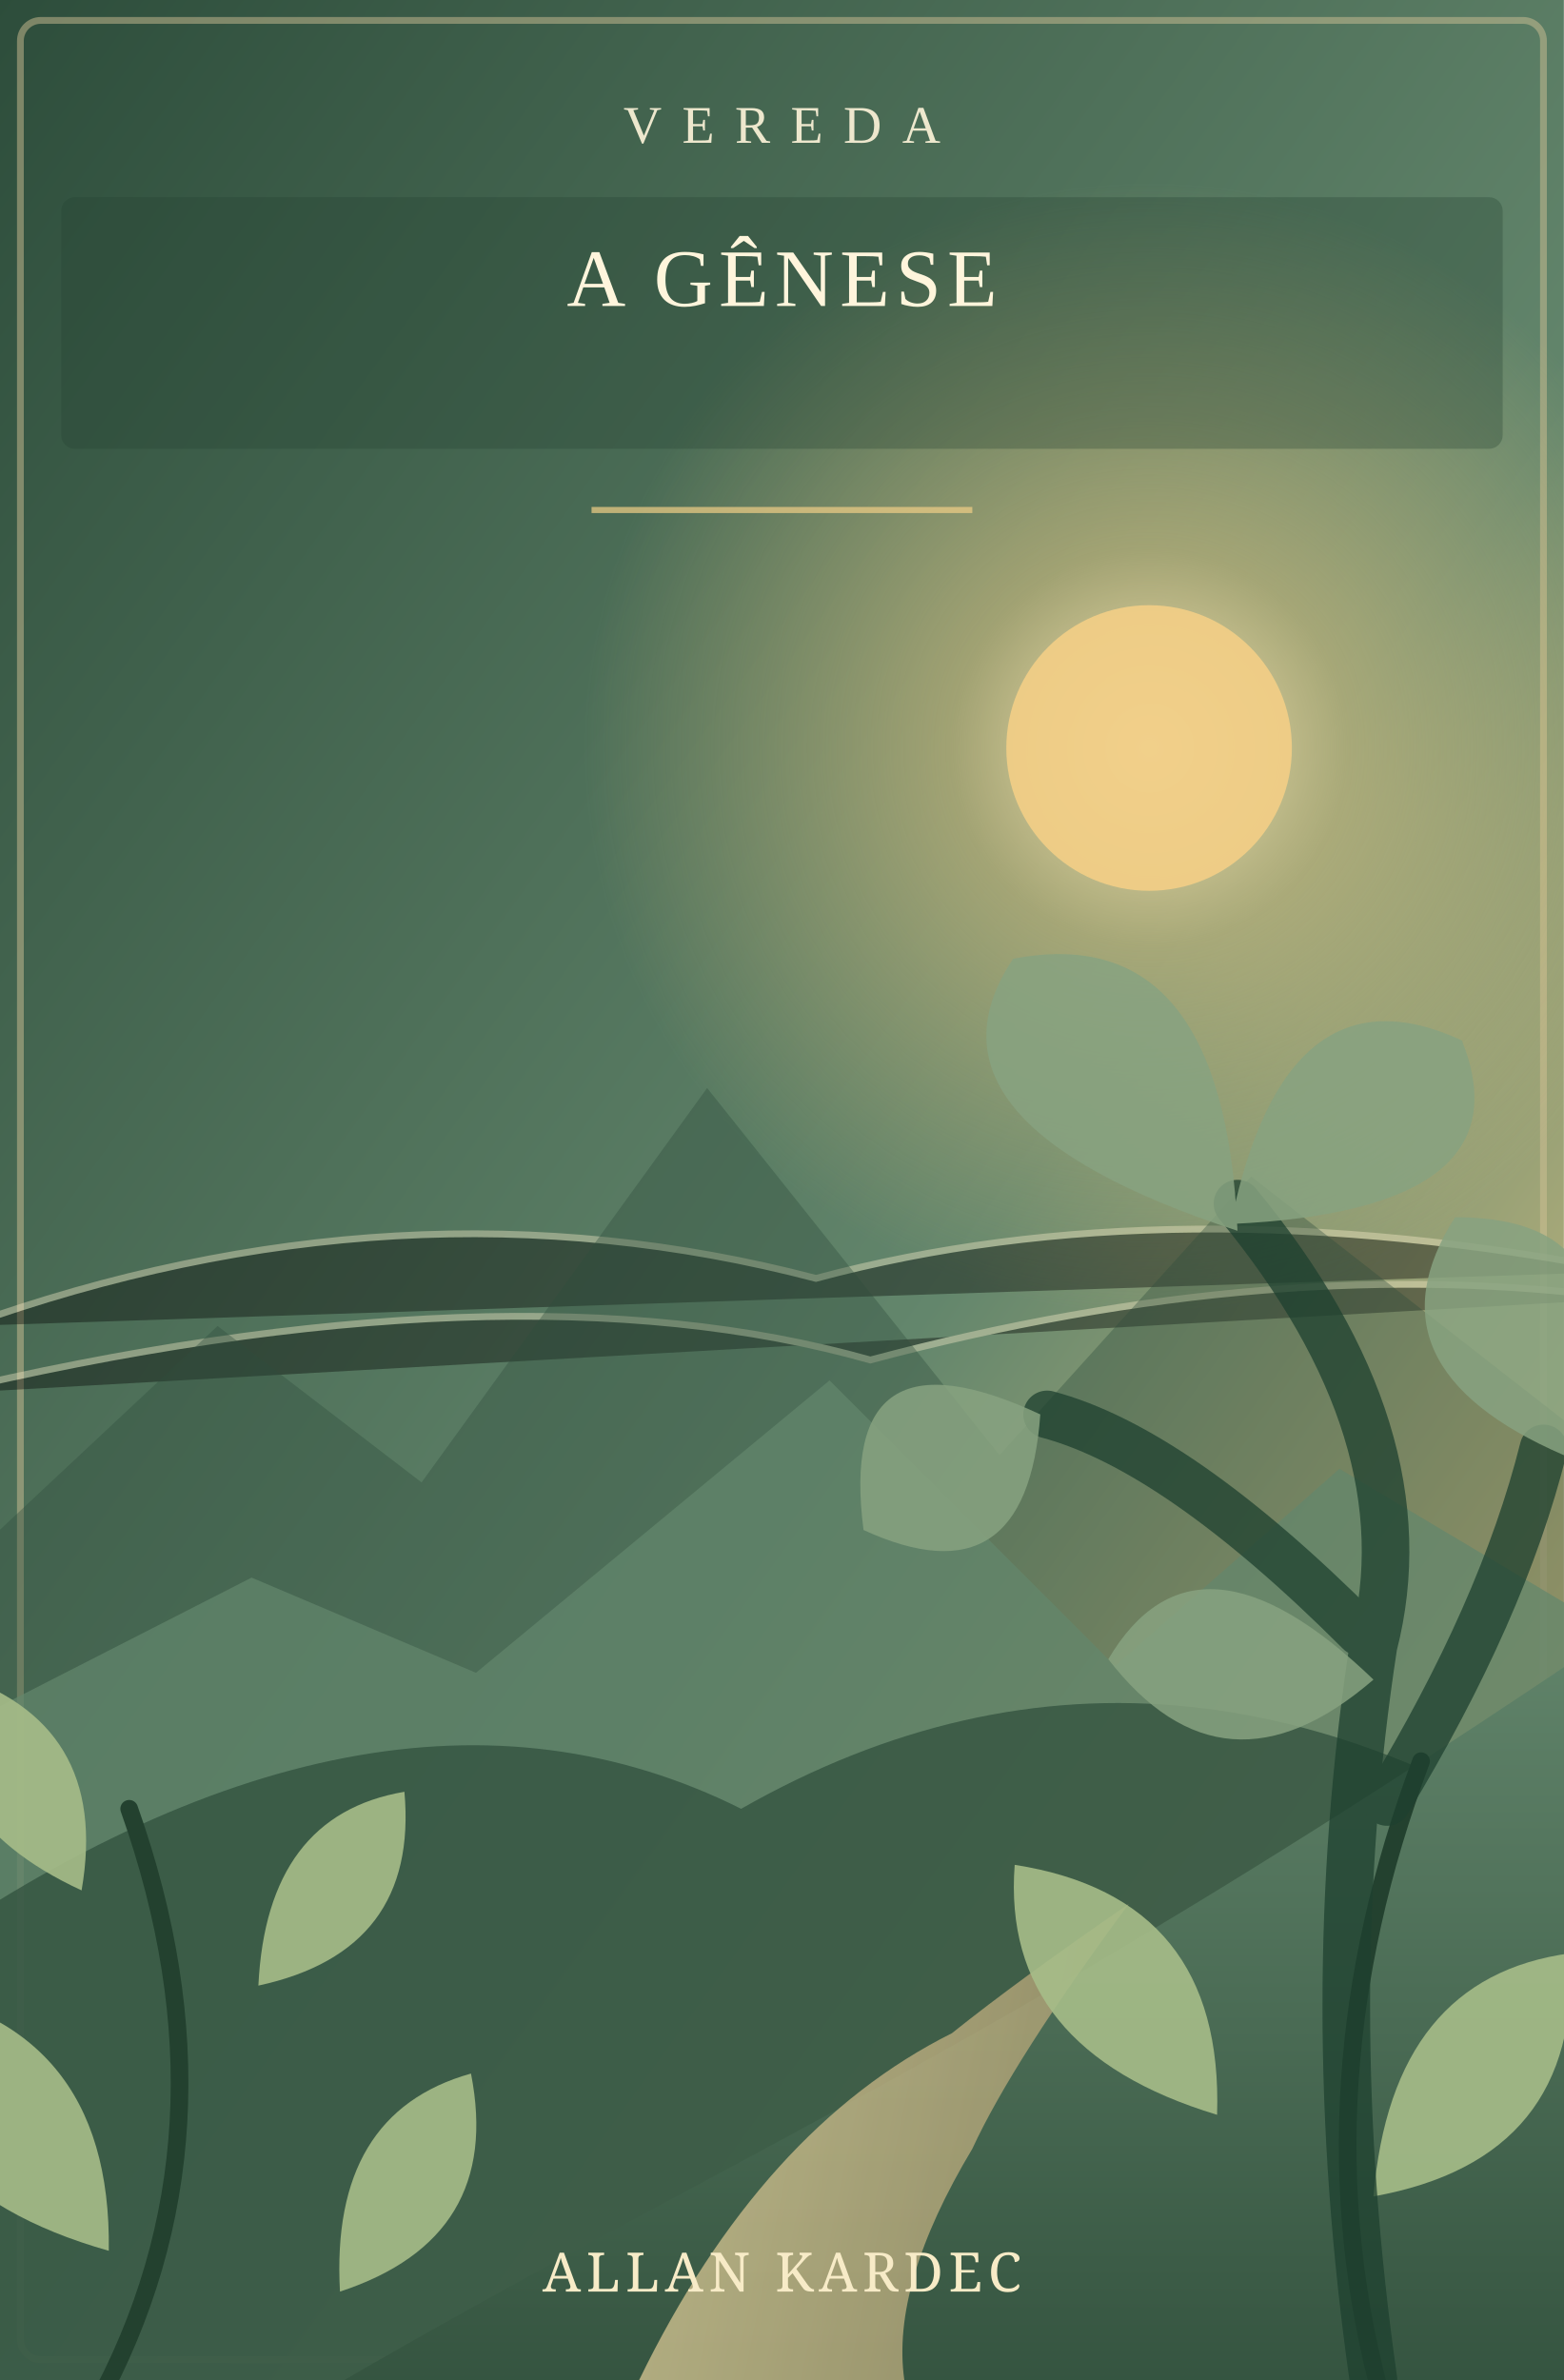
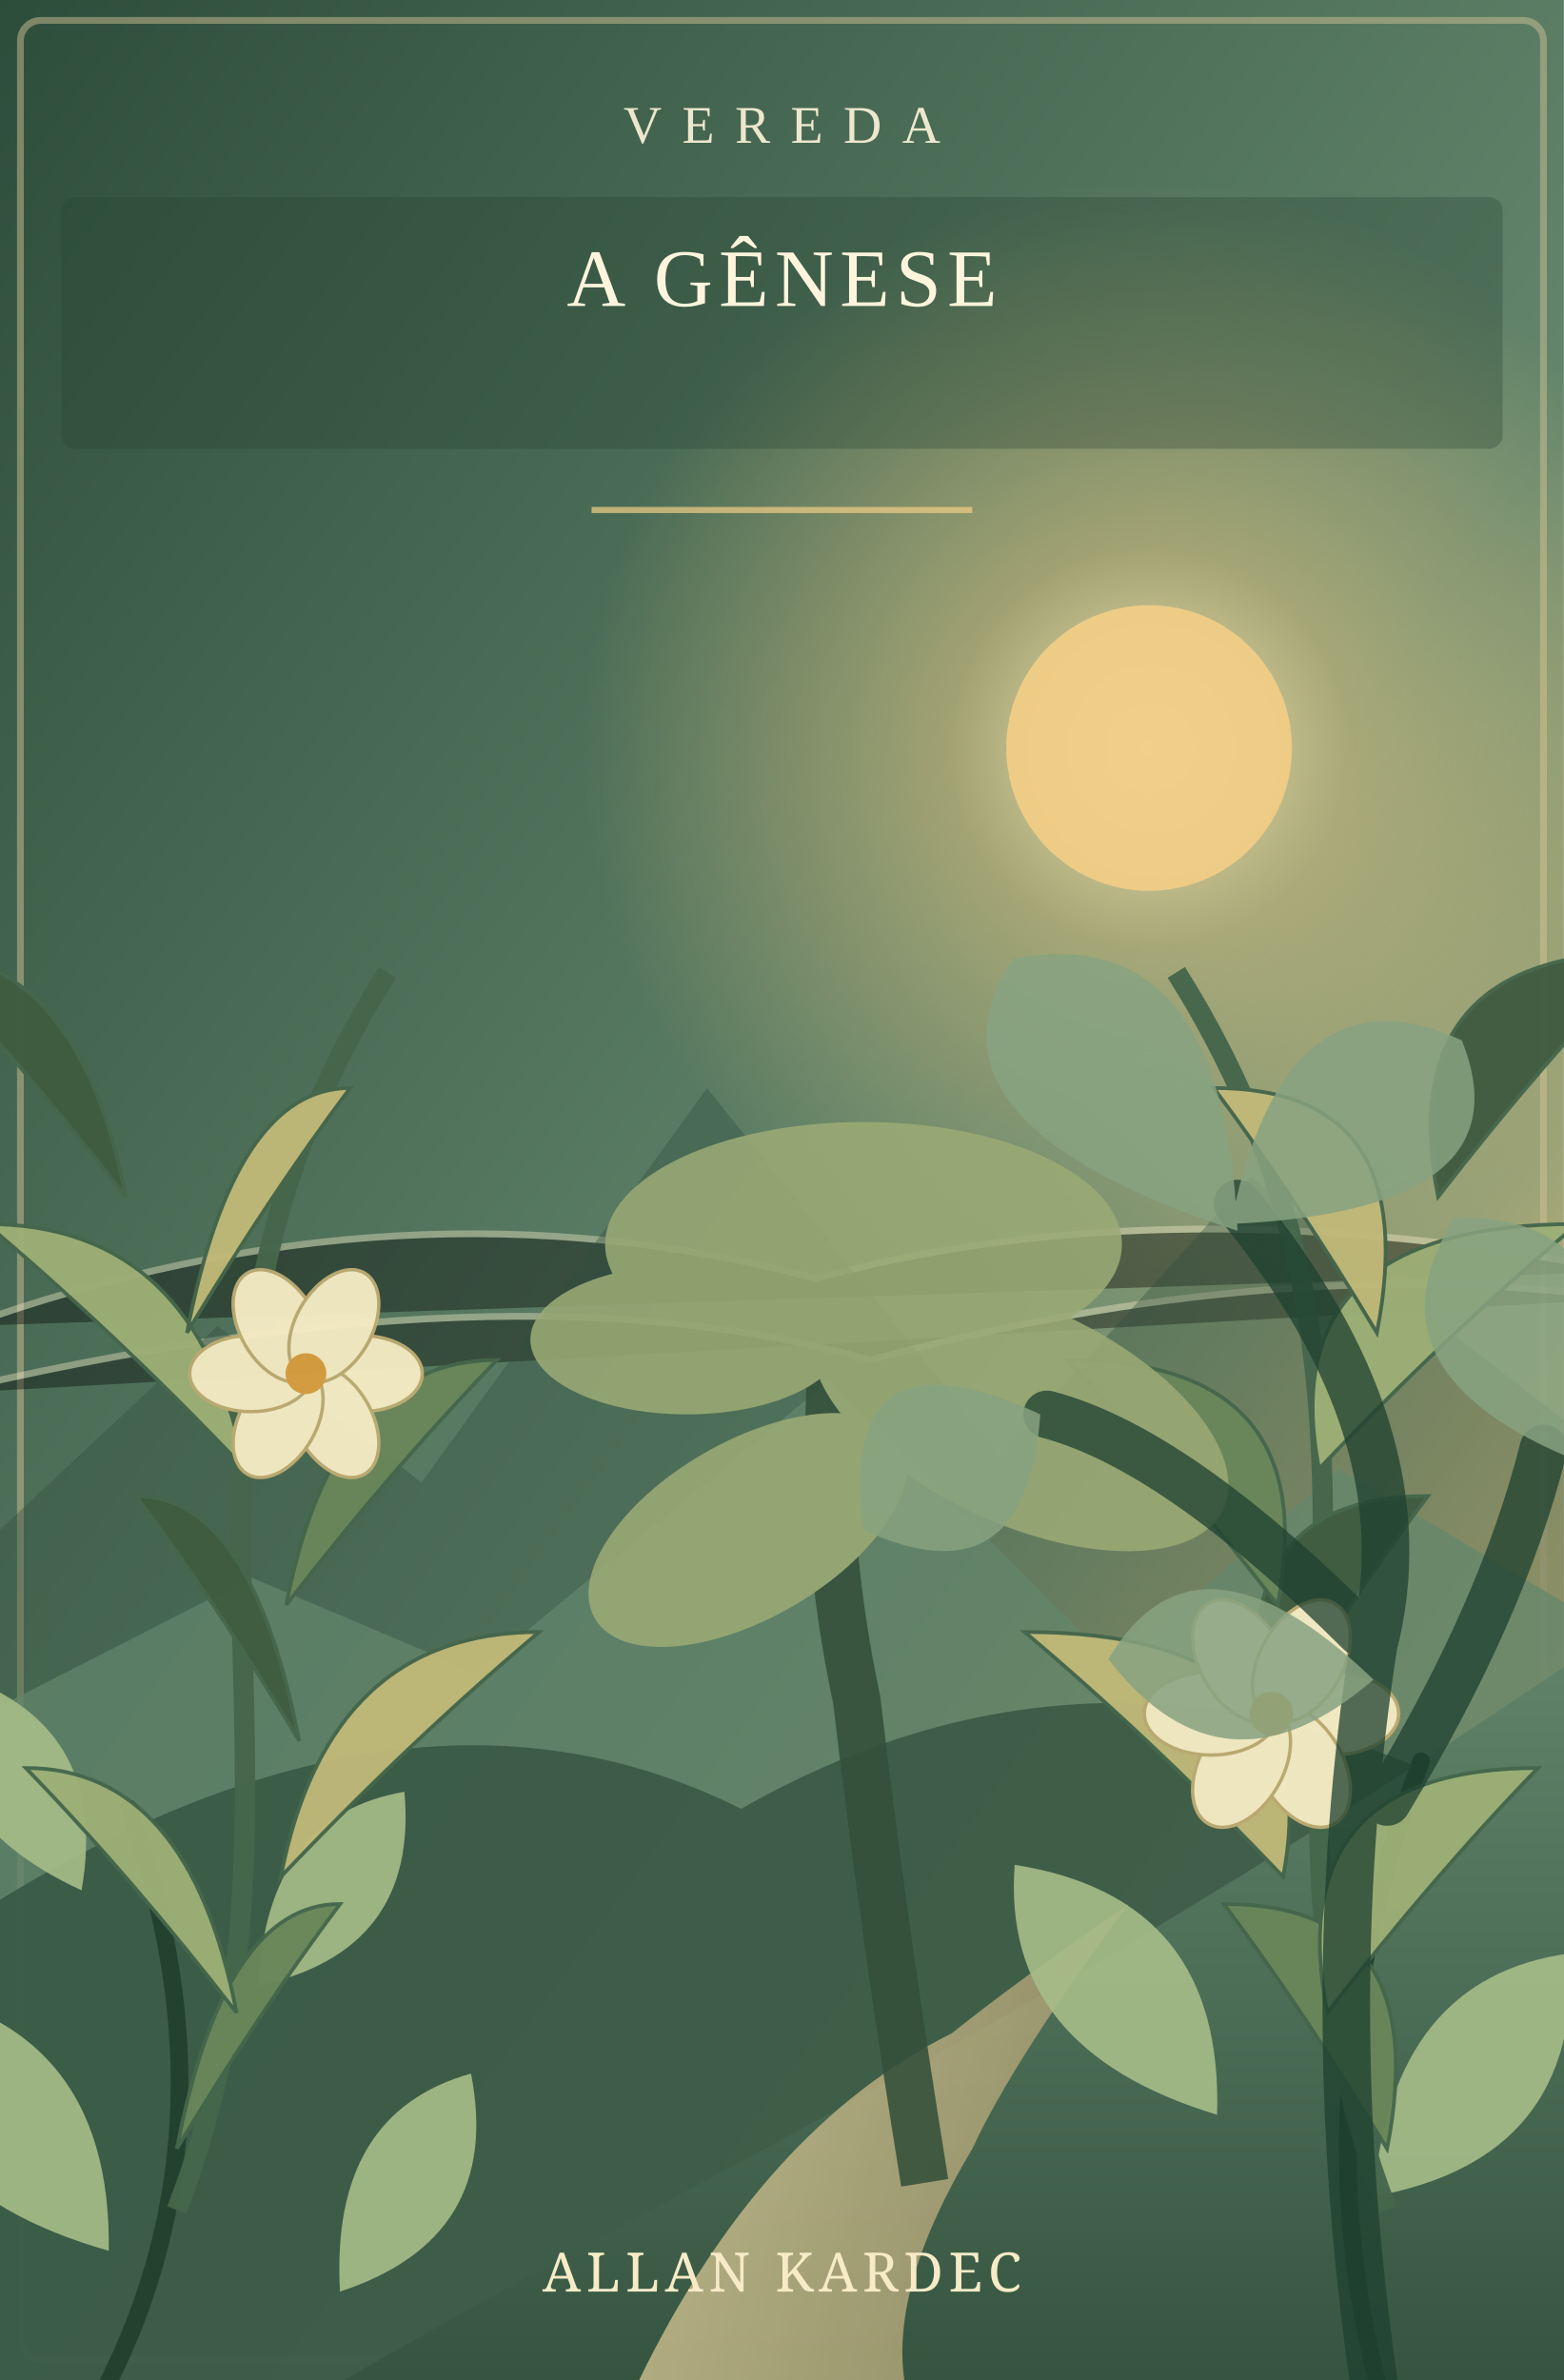
<svg xmlns="http://www.w3.org/2000/svg" viewBox="0 0 230 350" role="img" aria-labelledby="t d">
  <defs>
    <linearGradient id="sky" x1="0" y1="0" x2=".9" y2="1">
      <stop offset="0" stop-color="#2d4d3b" />
      <stop offset=".60" stop-color="#63866c" />
      <stop offset="1" stop-color="#f1ce86" />
    </linearGradient>
    <linearGradient id="front" x1="0" y1="0" x2="0" y2="1">
      <stop offset="0" stop-color="#63866c" />
      <stop offset="1" stop-color="#23412f" />
    </linearGradient>
    <radialGradient id="halo">
      <stop offset="0" stop-color="#fff2c8" stop-opacity=".95" />
      <stop offset=".35" stop-color="#f1ce86" stop-opacity=".48" />
      <stop offset="1" stop-color="#f1ce86" stop-opacity="0" />
    </radialGradient>
    <linearGradient id="trail" x1="0" y1="0" x2="1" y2=".2">
      <stop offset="0" stop-color="#ead7a0" />
      <stop offset="1" stop-color="#b3a174" />
    </linearGradient>
  </defs>
  <rect width="230" height="350" fill="url(#sky)" />
  <rect x="3" y="3" width="224" height="344" rx="3" fill="none" stroke="#d4c297" opacity=".48" stroke-width="1" />
  <circle cx="169" cy="110" r="83" fill="url(#halo)" />
  <circle cx="169" cy="110" r="21" fill="#f1ce86" opacity=".93" />
  <g stroke="#fff1cd" opacity=".37" stroke-width="1">
    <path d="M-5 195 Q59 172 120 188 Q172 174 239 187" />
    <path d="M-9 205 Q75 185 128 200 Q188 184 239 191" />
  </g>
  <path d="M-15 239 L32 195 62 218 104 160 147 214 184 173 243 219 243 351 -15 351Z" fill="#2d4d3b" opacity=".37" />
  <path d="M-10 256 L37 232 70 246 122 203 164 245 197 216 239 241 239 350 -10 350Z" fill="#63866c" opacity=".72" />
  <path d="M-16 290 Q55 239 109 266 Q174 229 243 280 L243 350 -16 350Z" fill="#2d4d3b" opacity=".70" />
  <path d="M-15 391 C93 319 121 320 245 235 L245 396Z" fill="url(#front)" />
  <path d="M94 350 Q112 313 140 299 Q150 291 166 280 Q149 303 143 316 Q131 336 133 350Z" fill="url(#trail)" opacity=".72" />
  <g stroke="#23412f" stroke-width="2.6" fill="none" stroke-linecap="round">
    <path d="M14 354 Q36 314 19 266" />
    <path d="M203 352 Q191 307 209 259" />
  </g>
  <g>
    <path transform="translate(12 278) rotate(-31) scale(0.87)" d="M0 0 Q-17 -25 0 -43 Q19 -22 0 0Z" fill="#a6bc88" opacity=".90" />
    <path transform="translate(38 292) rotate(37) scale(0.83)" d="M0 0 Q-17 -25 0 -43 Q19 -22 0 0Z" fill="#a6bc88" opacity=".90" />
    <path transform="translate(16 331) rotate(-40) scale(1.18)" d="M0 0 Q-17 -25 0 -43 Q19 -22 0 0Z" fill="#a6bc88" opacity=".90" />
    <path transform="translate(50 337) rotate(31) scale(0.87)" d="M0 0 Q-17 -25 0 -43 Q19 -22 0 0Z" fill="#a6bc88" opacity=".90" />
    <path transform="translate(202 323) rotate(39) scale(1.07)" d="M0 0 Q-17 -25 0 -43 Q19 -22 0 0Z" fill="#a6bc88" opacity=".90" />
    <path transform="translate(179 311) rotate(-39) scale(1.1)" d="M0 0 Q-17 -25 0 -43 Q19 -22 0 0Z" fill="#a6bc88" opacity=".90" />
  </g>
+   <g opacity=".96">
+     <path d="M26 325 C51 260 16 208 57 143" fill="none" stroke="#45664b" stroke-width="3" />
+     <path d="M26 316 Q38 296 50 280 Q33 280 26 316Z" fill="#69865a" stroke="#45664b" stroke-width=".55" />
+     <path d="M34.8 296 Q19.3 276 3.8 260 Q27.8 260 34.8 296Z" fill="#9caf76" stroke="#45664b" stroke-width=".55" />
+     <path d="M41.3 276 Q60.3 256 79.3 240 Q48.3 240 41.3 276Z" fill="#c0b878" stroke="#45664b" stroke-width=".55" />
+     <path d="M44 256 Q32 236 20 220 Q37 220 44 256Z" fill="#3e5b3f" stroke="#45664b" stroke-width=".55" />
+     <path d="M42.1 236 Q57.6 216 73.1 200 Q49.1 200 42.1 236Z" fill="#69865a" stroke="#45664b" stroke-width=".55" />
+     <path d="M36 216 Q17 196 -2 180 Q29 180 36 216Z" fill="#9caf76" stroke="#45664b" stroke-width=".55" />
+     <path d="M27.5 196 Q39.5 176 51.5 160 Q34.5 160 27.5 196Z" fill="#c0b878" stroke="#45664b" stroke-width=".55" />
+     <path d="M18.5 176 Q3 156 -12.5 140 Q11.5 140 18.5 176Z" fill="#3e5b3f" stroke="#45664b" stroke-width=".55" />
+     <path d="M204 325 C179 260 214 208 173 143" fill="none" stroke="#45664b" stroke-width="3" />
+     <path d="M204 316 Q192 296 180 280 Q211 280 204 316Z" fill="#69865a" stroke="#45664b" stroke-width=".55" />
+     <path d="M195.2 296 Q210.7 276 226.2 260 Q188.2 260 195.2 296Z" fill="#9caf76" stroke="#45664b" stroke-width=".55" />
+     <path d="M188.7 276 Q169.7 256 150.7 240 Q195.7 240 188.7 276Z" fill="#c0b878" stroke="#45664b" stroke-width=".55" />
+     <path d="M186 256 Q198 236 210 220 Q179 220 186 256Z" fill="#3e5b3f" stroke="#45664b" stroke-width=".55" />
+     <path d="M187.9 236 Q172.4 216 156.9 200 Q194.9 200 187.9 236Z" fill="#69865a" stroke="#45664b" stroke-width=".55" />
+     <path d="M194 216 Q213 196 232 180 Q187 180 194 216Z" fill="#9caf76" stroke="#45664b" stroke-width=".55" />
+     <path d="M202.5 196 Q190.5 176 178.5 160 Q209.5 160 202.5 196Z" fill="#c0b878" stroke="#45664b" stroke-width=".55" />
+     <path d="M211.5 176 Q227 156 242.5 140 Q204.5 140 211.5 176Z" fill="#3e5b3f" stroke="#45664b" stroke-width=".55" />
+     <g>
+       <ellipse cx="53.1" cy="202" rx="5.6" ry="9" transform="rotate(90 53.1 202)" fill="#f5ebc4" stroke="#bdac73" stroke-width=".5" />
+       <ellipse cx="49.1" cy="209" rx="5.6" ry="9" transform="rotate(150 49.1 209)" fill="#f5ebc4" stroke="#bdac73" stroke-width=".5" />
+       <ellipse cx="40.9" cy="209" rx="5.6" ry="9" transform="rotate(210 40.9 209)" fill="#f5ebc4" stroke="#bdac73" stroke-width=".5" />
+       <ellipse cx="36.9" cy="202" rx="5.6" ry="9" transform="rotate(270 36.9 202)" fill="#f5ebc4" stroke="#bdac73" stroke-width=".5" />
+       <ellipse cx="40.9" cy="195" rx="5.6" ry="9" transform="rotate(330 40.9 195)" fill="#f5ebc4" stroke="#bdac73" stroke-width=".5" />
+       <ellipse cx="49.1" cy="195" rx="5.6" ry="9" transform="rotate(390 49.1 195)" fill="#f5ebc4" stroke="#bdac73" stroke-width=".5" />
+       <circle cx="45" cy="202" r="3" fill="#d99d40" />
+     </g>
+     <g>
+       <ellipse cx="195.9" cy="252" rx="6.1" ry="9.8" transform="rotate(90 195.9 252)" fill="#f5ebc4" stroke="#bdac73" stroke-width=".5" />
+       <ellipse cx="191.4" cy="259.7" rx="6.1" ry="9.8" transform="rotate(150 191.4 259.7)" fill="#f5ebc4" stroke="#bdac73" stroke-width=".5" />
+       <ellipse cx="182.6" cy="259.7" rx="6.1" ry="9.8" transform="rotate(210 182.6 259.7)" fill="#f5ebc4" stroke="#bdac73" stroke-width=".5" />
+       <ellipse cx="178.1" cy="252" rx="6.1" ry="9.8" transform="rotate(270 178.1 252)" fill="#f5ebc4" stroke="#bdac73" stroke-width=".5" />
+       <ellipse cx="182.6" cy="244.3" rx="6.1" ry="9.8" transform="rotate(330 182.6 244.3)" fill="#f5ebc4" stroke="#bdac73" stroke-width=".5" />
+       <ellipse cx="191.4" cy="244.3" rx="6.1" ry="9.8" transform="rotate(390 191.4 244.3)" fill="#f5ebc4" stroke="#bdac73" stroke-width=".5" />
+       <circle cx="187" cy="252" r="3.2" fill="#d99d40" />
+     </g>
+     <g opacity=".91">
+       <path d="M136 321 Q130 284 126 250 Q119 217 124 185" fill="none" stroke="#344f39" stroke-width="7" />
+       <g fill="#9baa75">
+         <ellipse cx="110" cy="225" rx="26" ry="13" transform="rotate(-30 110 225)" />
+         <ellipse cx="150" cy="208" rx="33" ry="16" transform="rotate(25 150 208)" />
+         <ellipse cx="127" cy="183" rx="38" ry="18" />
+         <ellipse cx="101" cy="197" rx="23" ry="11" />
+       </g>
+     </g>
+   </g>
  <g fill="none" stroke="#1d402f" stroke-width="7" opacity=".75" stroke-linecap="round">
    <path d="M202 350Q194 294 202 242Q210 211 182 177" />
    <path d="M204 265Q221 237 227 213" />
    <path d="M200 240Q173 213 154 208" />
  </g>
  <g fill="#87a280" opacity=".85">
    <path d="M182 181Q133 165 149 141Q180 135 182 181Z" />
    <path d="M181 180Q189 141 215 153Q225 178 181 180Z" />
    <path d="M230 214Q244 179 214 179Q200 201 230 214Z" />
    <path d="M153 208Q123 194 127 225Q151 236 153 208Z" />
    <path d="M202 247Q176 222 163 244Q180 266 202 247Z" />
  </g>
  <g opacity=".9" fill="#fff5da" font-family="Georgia, 'Times New Roman', serif" text-anchor="middle">
    <text x="115" y="21" font-size="7.8" letter-spacing="3">VEREDA</text>
  </g>
  <rect x="9" y="29" width="212" height="37" rx="2" fill="#23412f" opacity=".31" />
  <g fill="#fff5dc" font-family="Georgia, 'Times New Roman', serif" text-anchor="middle">
    <text x="115" y="45" font-size="12" letter-spacing=".9">A GÊNESE</text>
  </g>
  <path d="M87 75 H143" stroke="#f1ce86" opacity=".7" stroke-width=".9" />
  <text x="115" y="337" text-anchor="middle" font-family="Georgia,serif" font-size="8" fill="#f7ebc7" letter-spacing=".8">ALLAN KARDEC</text>
</svg>
